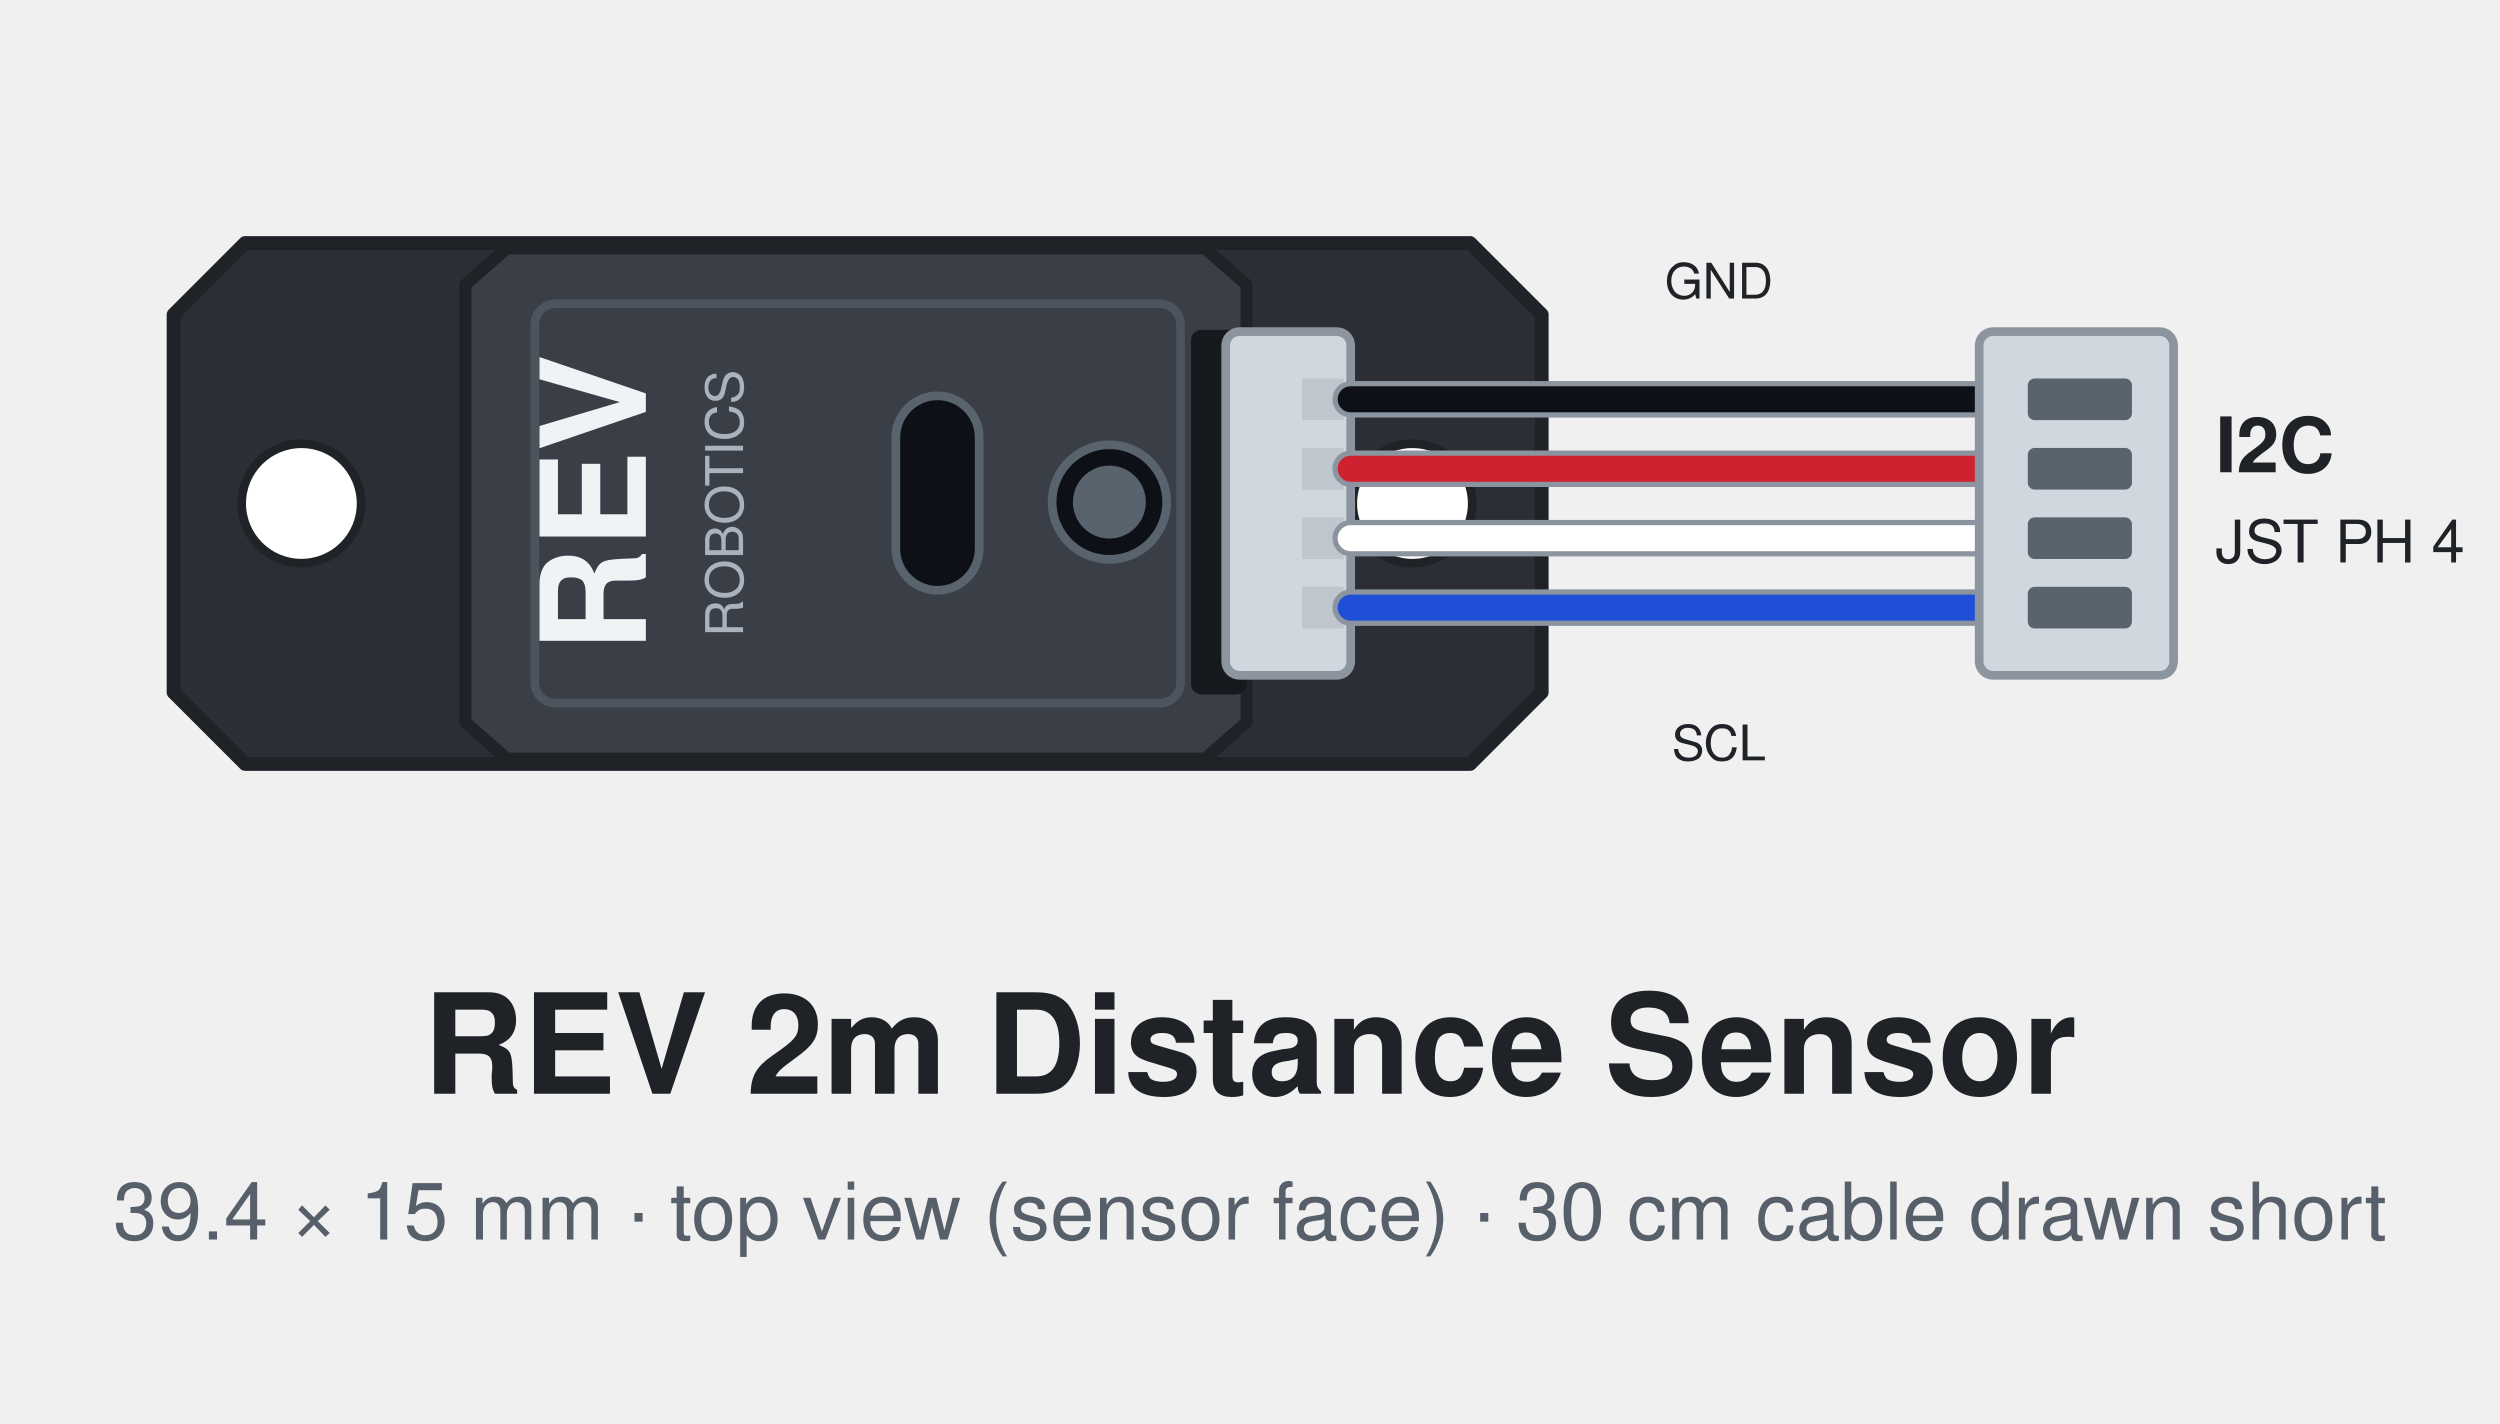
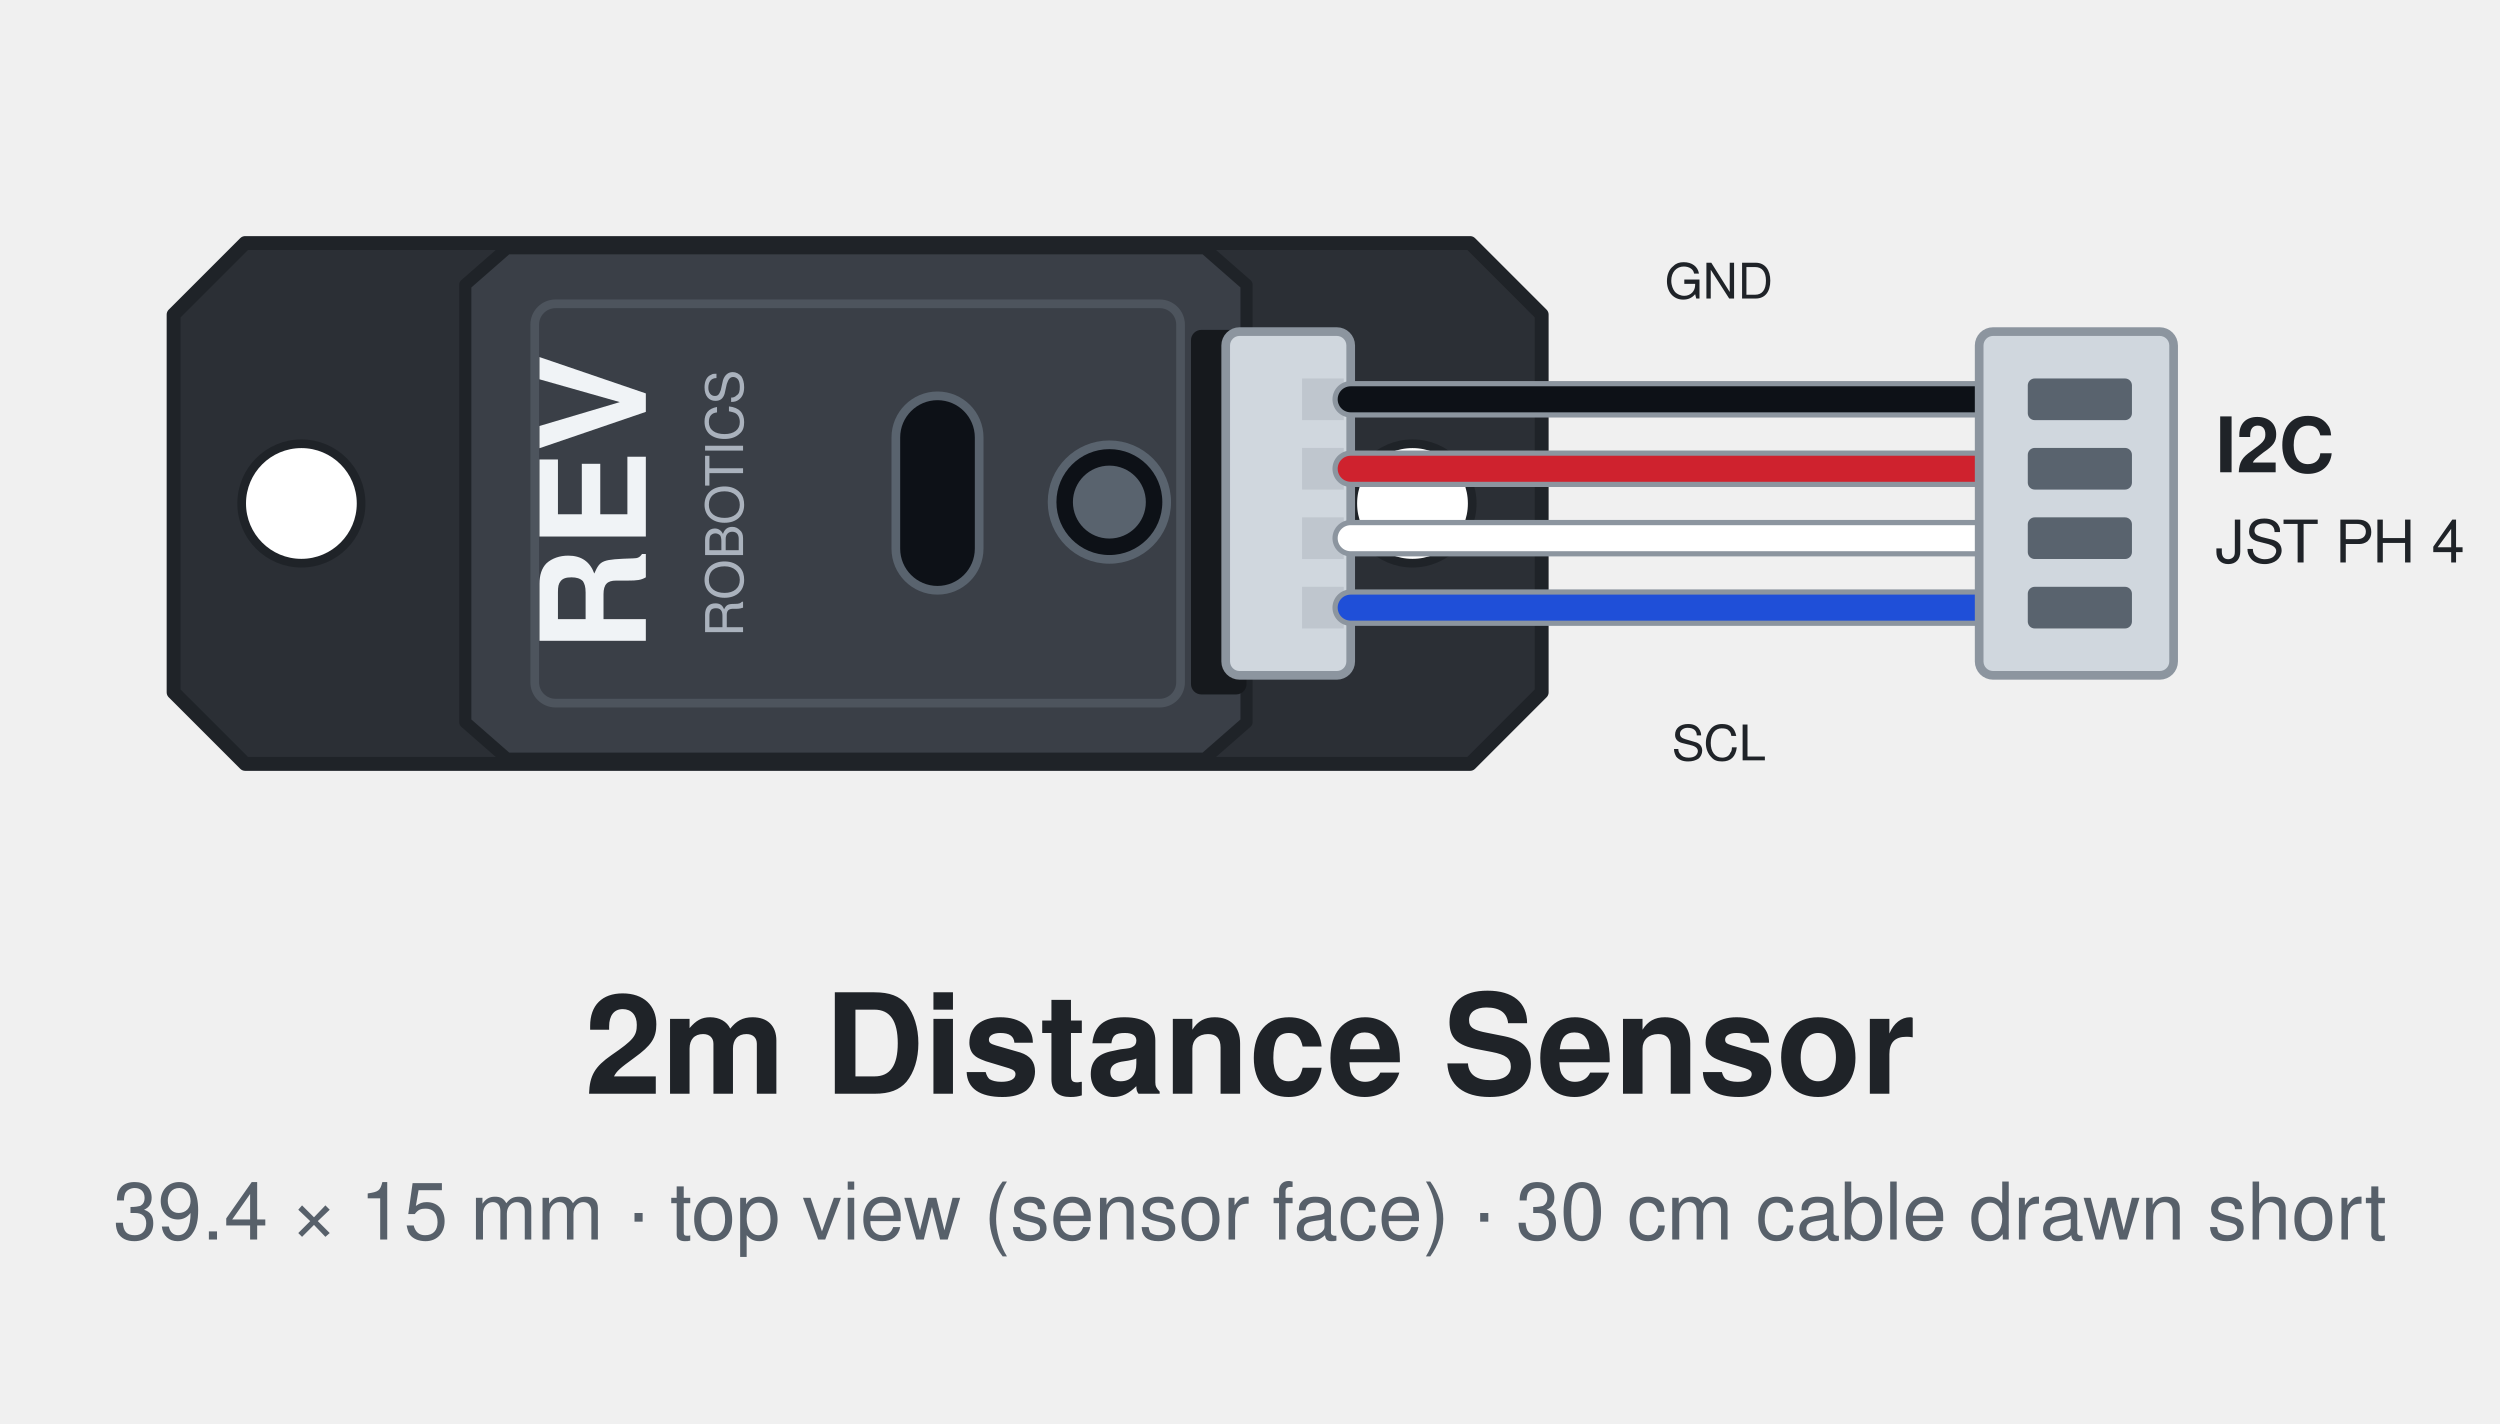
<svg xmlns="http://www.w3.org/2000/svg" viewBox="-5 -7 72 41" width="72mm" height="41mm" font-family="Helvetica, Arial, sans-serif">
  <path d="M 2.06 0 L 37.34 0 L 39.4 2.06 L 39.4 12.94 L 37.34 15 L 2.06 15 L 0 12.94 L 0 2.06 Z" fill="#2b2f35" stroke="#1f2328" stroke-width="0.4" stroke-linejoin="round" stroke-linecap="round" />
  <circle cx="3.68" cy="7.5" r="1.72" fill="#ffffff" stroke="#1f2328" stroke-width="0.25" />
  <circle cx="35.68" cy="7.5" r="1.72" fill="#ffffff" stroke="#1f2328" stroke-width="0.25" />
  <path d="M 9.6 0.15 L 29.7 0.15 L 30.9 1.2 L 30.9 13.8 L 29.7 14.85 L 9.6 14.85 L 8.4 13.8 L 8.4 1.2 Z" fill="#3a3f47" stroke="#1f2328" stroke-width="0.35" stroke-linejoin="round" stroke-linecap="round" />
  <rect x="10.4" y="1.75" width="18.6" height="11.5" rx="0.6" fill="#3a3f47" stroke="#4d545d" stroke-width="0.25" />
  <text x="13.6" y="7.5" font-size="4.2" fill="#f0f3f6" text-anchor="middle" font-weight="bold" transform="rotate(-90 13.6 7.5)">REV</text>
  <text x="16.4" y="7.5" font-size="1.5" fill="#aab2bd" text-anchor="middle" transform="rotate(-90 16.4 7.5)">ROBOTICS</text>
  <rect x="20.8" y="4.4" width="2.4" height="5.6" rx="1.2" fill="#0d1117" stroke="#59636e" stroke-width="0.25" />
  <circle cx="26.95" cy="7.46" r="1.65" fill="#0d1117" stroke="#59636e" stroke-width="0.25" />
  <circle cx="26.95" cy="7.46" r="1.05" fill="#59636e" />
  <rect x="29.3" y="2.5" width="1.6" height="10.5" rx="0.3" fill="#16191d" />
  <rect x="30.3" y="2.55" width="3.6" height="9.9" rx="0.4" fill="#d0d7de" stroke="#8c959f" stroke-width="0.25" />
  <rect x="32.5" y="3.9" width="1.2" height="1.2" rx="0" fill="#bfc6ce" />
  <rect x="32.5" y="5.9" width="1.2" height="1.2" rx="0" fill="#bfc6ce" />
  <rect x="32.5" y="7.9" width="1.2" height="1.2" rx="0" fill="#bfc6ce" />
  <rect x="32.5" y="9.9" width="1.2" height="1.2" rx="0" fill="#bfc6ce" />
  <path d="M 33.9 4.5 L 52 4.5" fill="none" stroke="#8c959f" stroke-width="1.05" stroke-linejoin="round" stroke-linecap="round" />
  <path d="M 33.9 4.5 L 52 4.5" fill="none" stroke="#0d1117" stroke-width="0.75" stroke-linejoin="round" stroke-linecap="round" />
  <path d="M 33.9 6.5 L 52 6.5" fill="none" stroke="#8c959f" stroke-width="1.05" stroke-linejoin="round" stroke-linecap="round" />
  <path d="M 33.9 6.5 L 52 6.5" fill="none" stroke="#cf222e" stroke-width="0.75" stroke-linejoin="round" stroke-linecap="round" />
  <path d="M 33.9 8.5 L 52 8.5" fill="none" stroke="#8c959f" stroke-width="1.05" stroke-linejoin="round" stroke-linecap="round" />
  <path d="M 33.9 8.5 L 52 8.5" fill="none" stroke="#ffffff" stroke-width="0.75" stroke-linejoin="round" stroke-linecap="round" />
  <path d="M 33.9 10.5 L 52 10.5" fill="none" stroke="#8c959f" stroke-width="1.05" stroke-linejoin="round" stroke-linecap="round" />
  <path d="M 33.9 10.5 L 52 10.5" fill="none" stroke="#1f4fd8" stroke-width="0.75" stroke-linejoin="round" stroke-linecap="round" />
  <rect x="52" y="2.55" width="5.6" height="9.9" rx="0.4" fill="#d0d7de" stroke="#8c959f" stroke-width="0.25" />
  <rect x="53.4" y="3.9" width="3" height="1.2" rx="0.2" fill="#59636e" />
  <rect x="53.4" y="5.9" width="3" height="1.2" rx="0.2" fill="#59636e" />
  <rect x="53.4" y="7.9" width="3" height="1.2" rx="0.2" fill="#59636e" />
  <rect x="53.4" y="9.9" width="3" height="1.2" rx="0.2" fill="#59636e" />
  <g class="lead-labels">
    <text x="58.8" y="6.6" font-size="2.2" fill="#1f2328" text-anchor="start" font-weight="bold">I2C</text>
    <text x="58.8" y="9.2" font-size="1.7" fill="#1f2328" text-anchor="start">JST PH 4</text>
    <text x="44.5" y="1.6" font-size="1.4" fill="#1f2328" text-anchor="middle">GND</text>
    <text x="44.5" y="14.9" font-size="1.4" fill="#1f2328" text-anchor="middle">SCL</text>
  </g>
  <g class="caption">
-     <text x="31" y="24.5" font-size="4" fill="#1f2328" text-anchor="middle" font-weight="bold">REV 2m Distance Sensor</text>
+     <text x="31" y="24.5" font-size="4" fill="#1f2328" text-anchor="middle" font-weight="bold">2m Distance Sensor</text>
    <text x="31" y="28.7" font-size="2.3" fill="#57606a" text-anchor="middle">39.4 × 15 mm · top view (sensor face) · 30 cm cable drawn short</text>
  </g>
  <g id="anchors">
    <circle class="anchor" id="anchor-i2c" data-kind="signal" cx="57.6" cy="7.5" r="1" fill="none" />
  </g>
</svg>
